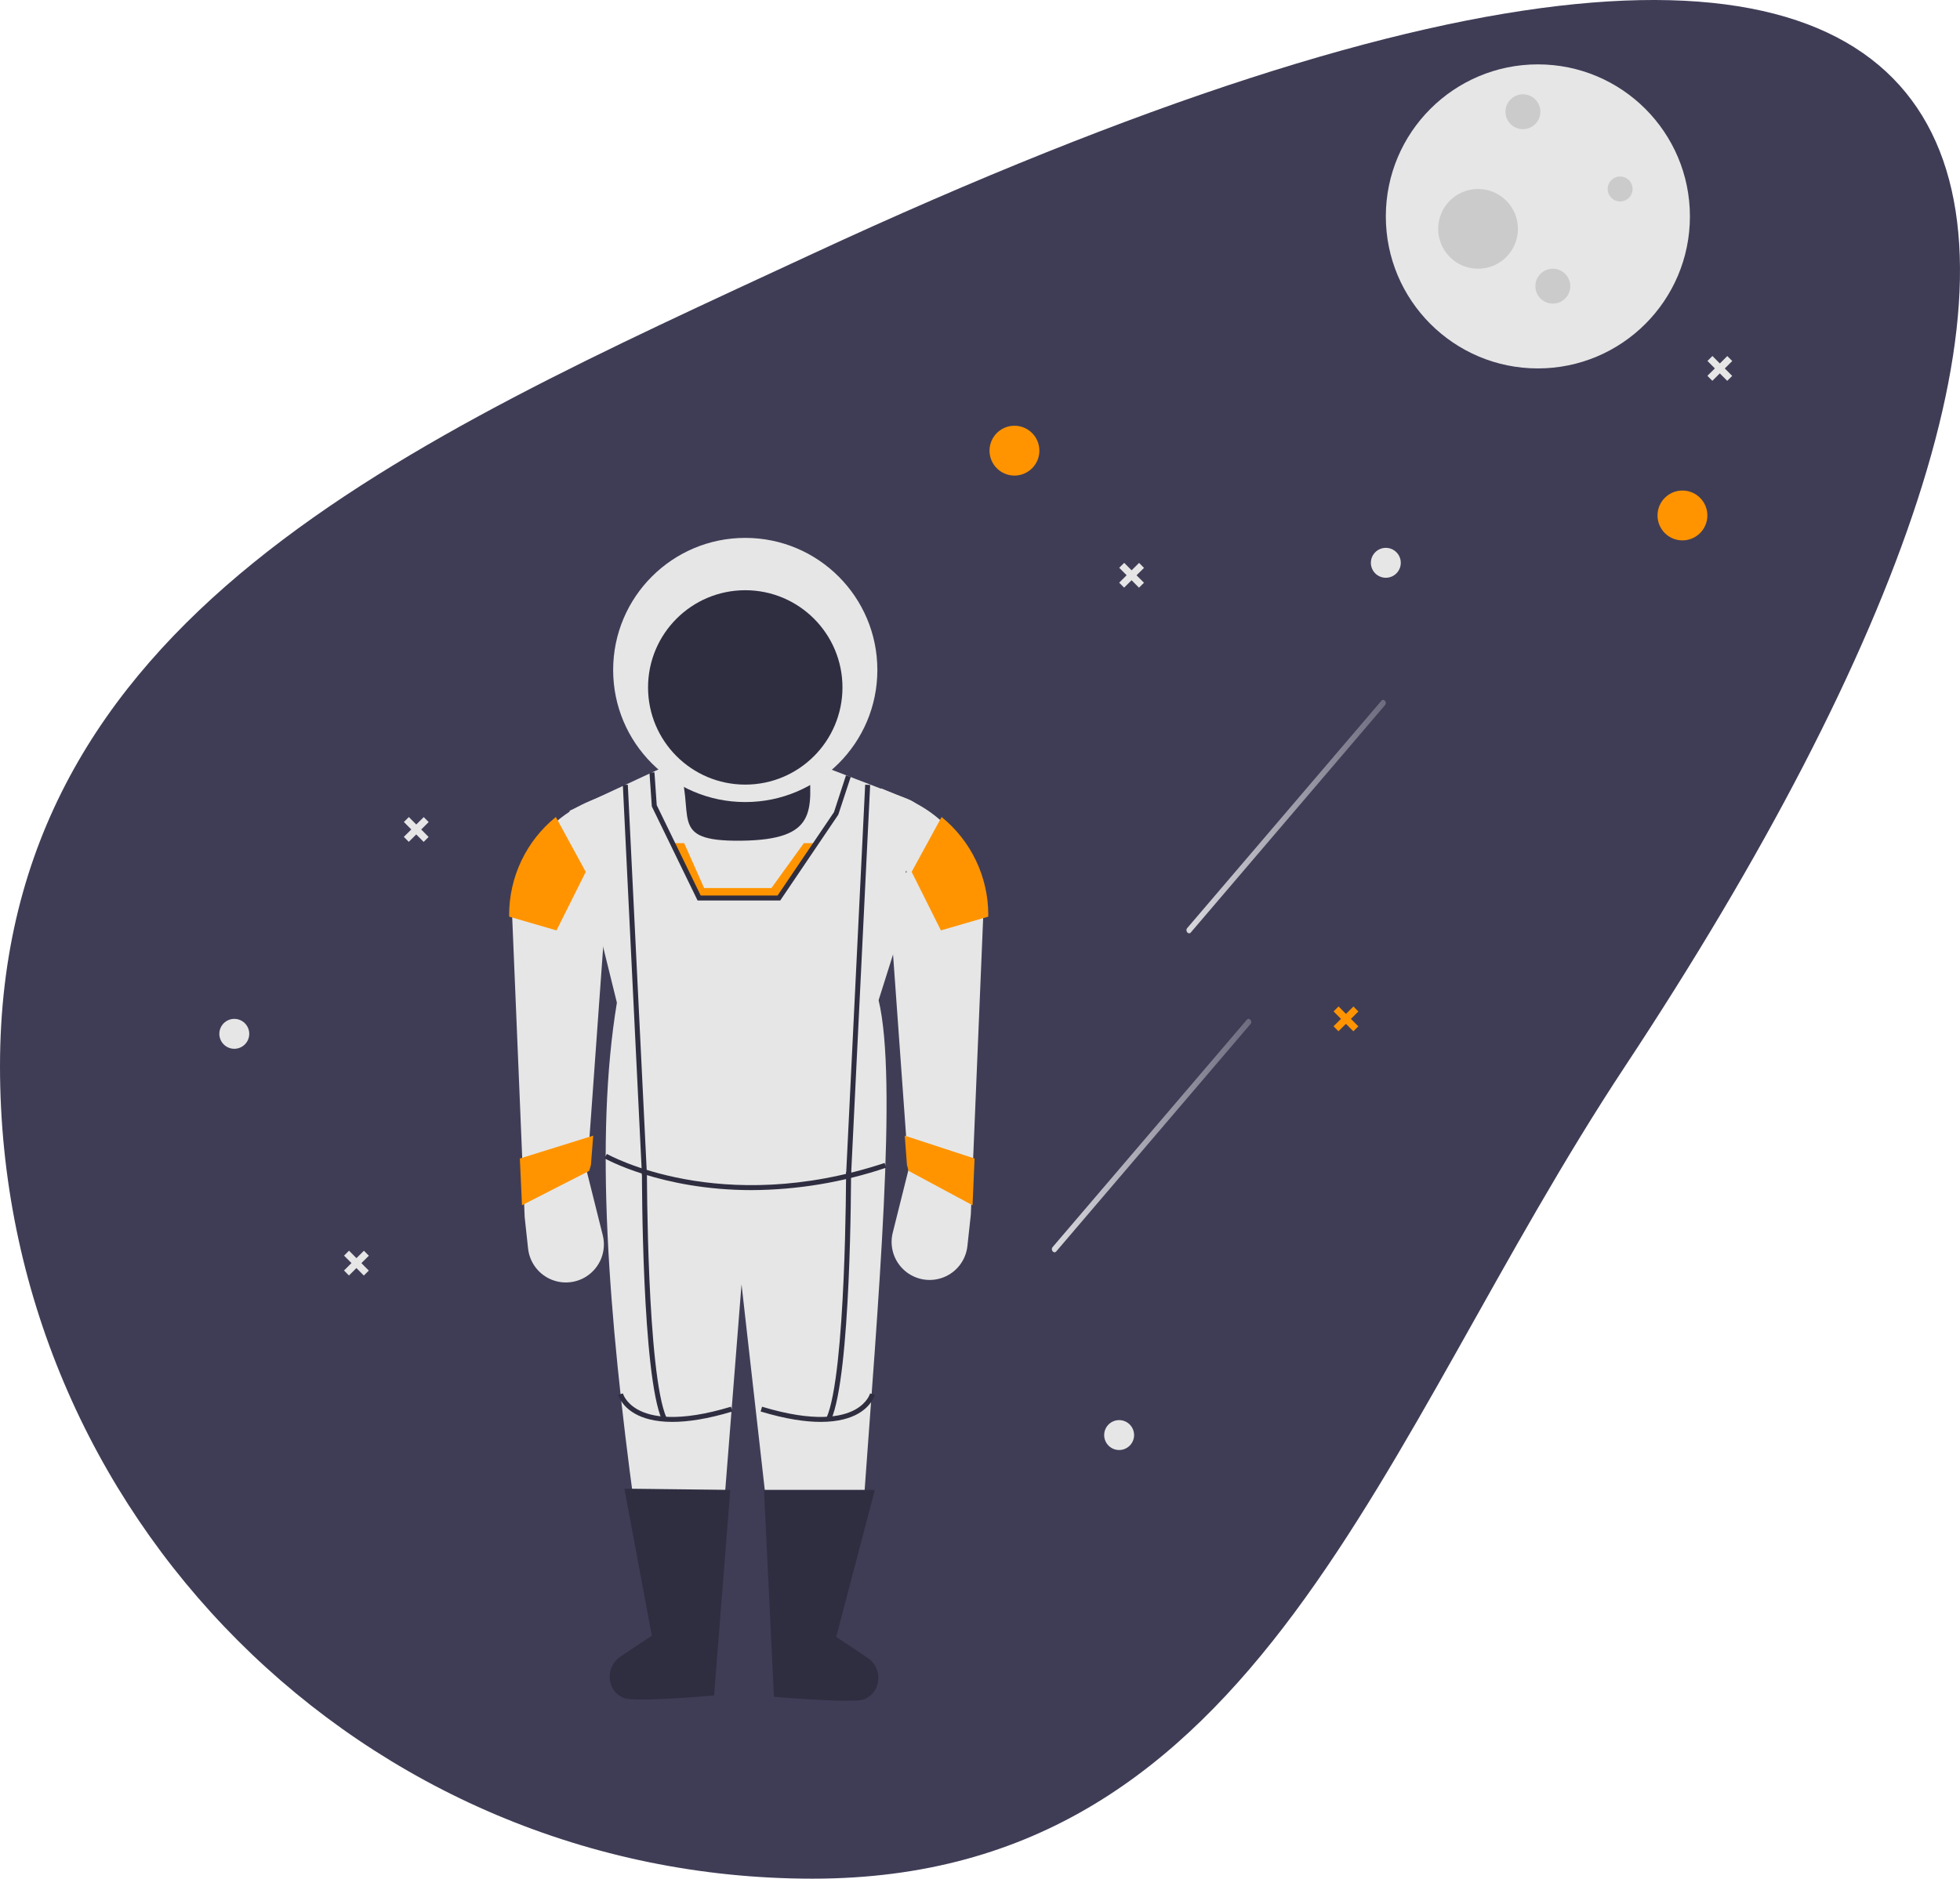
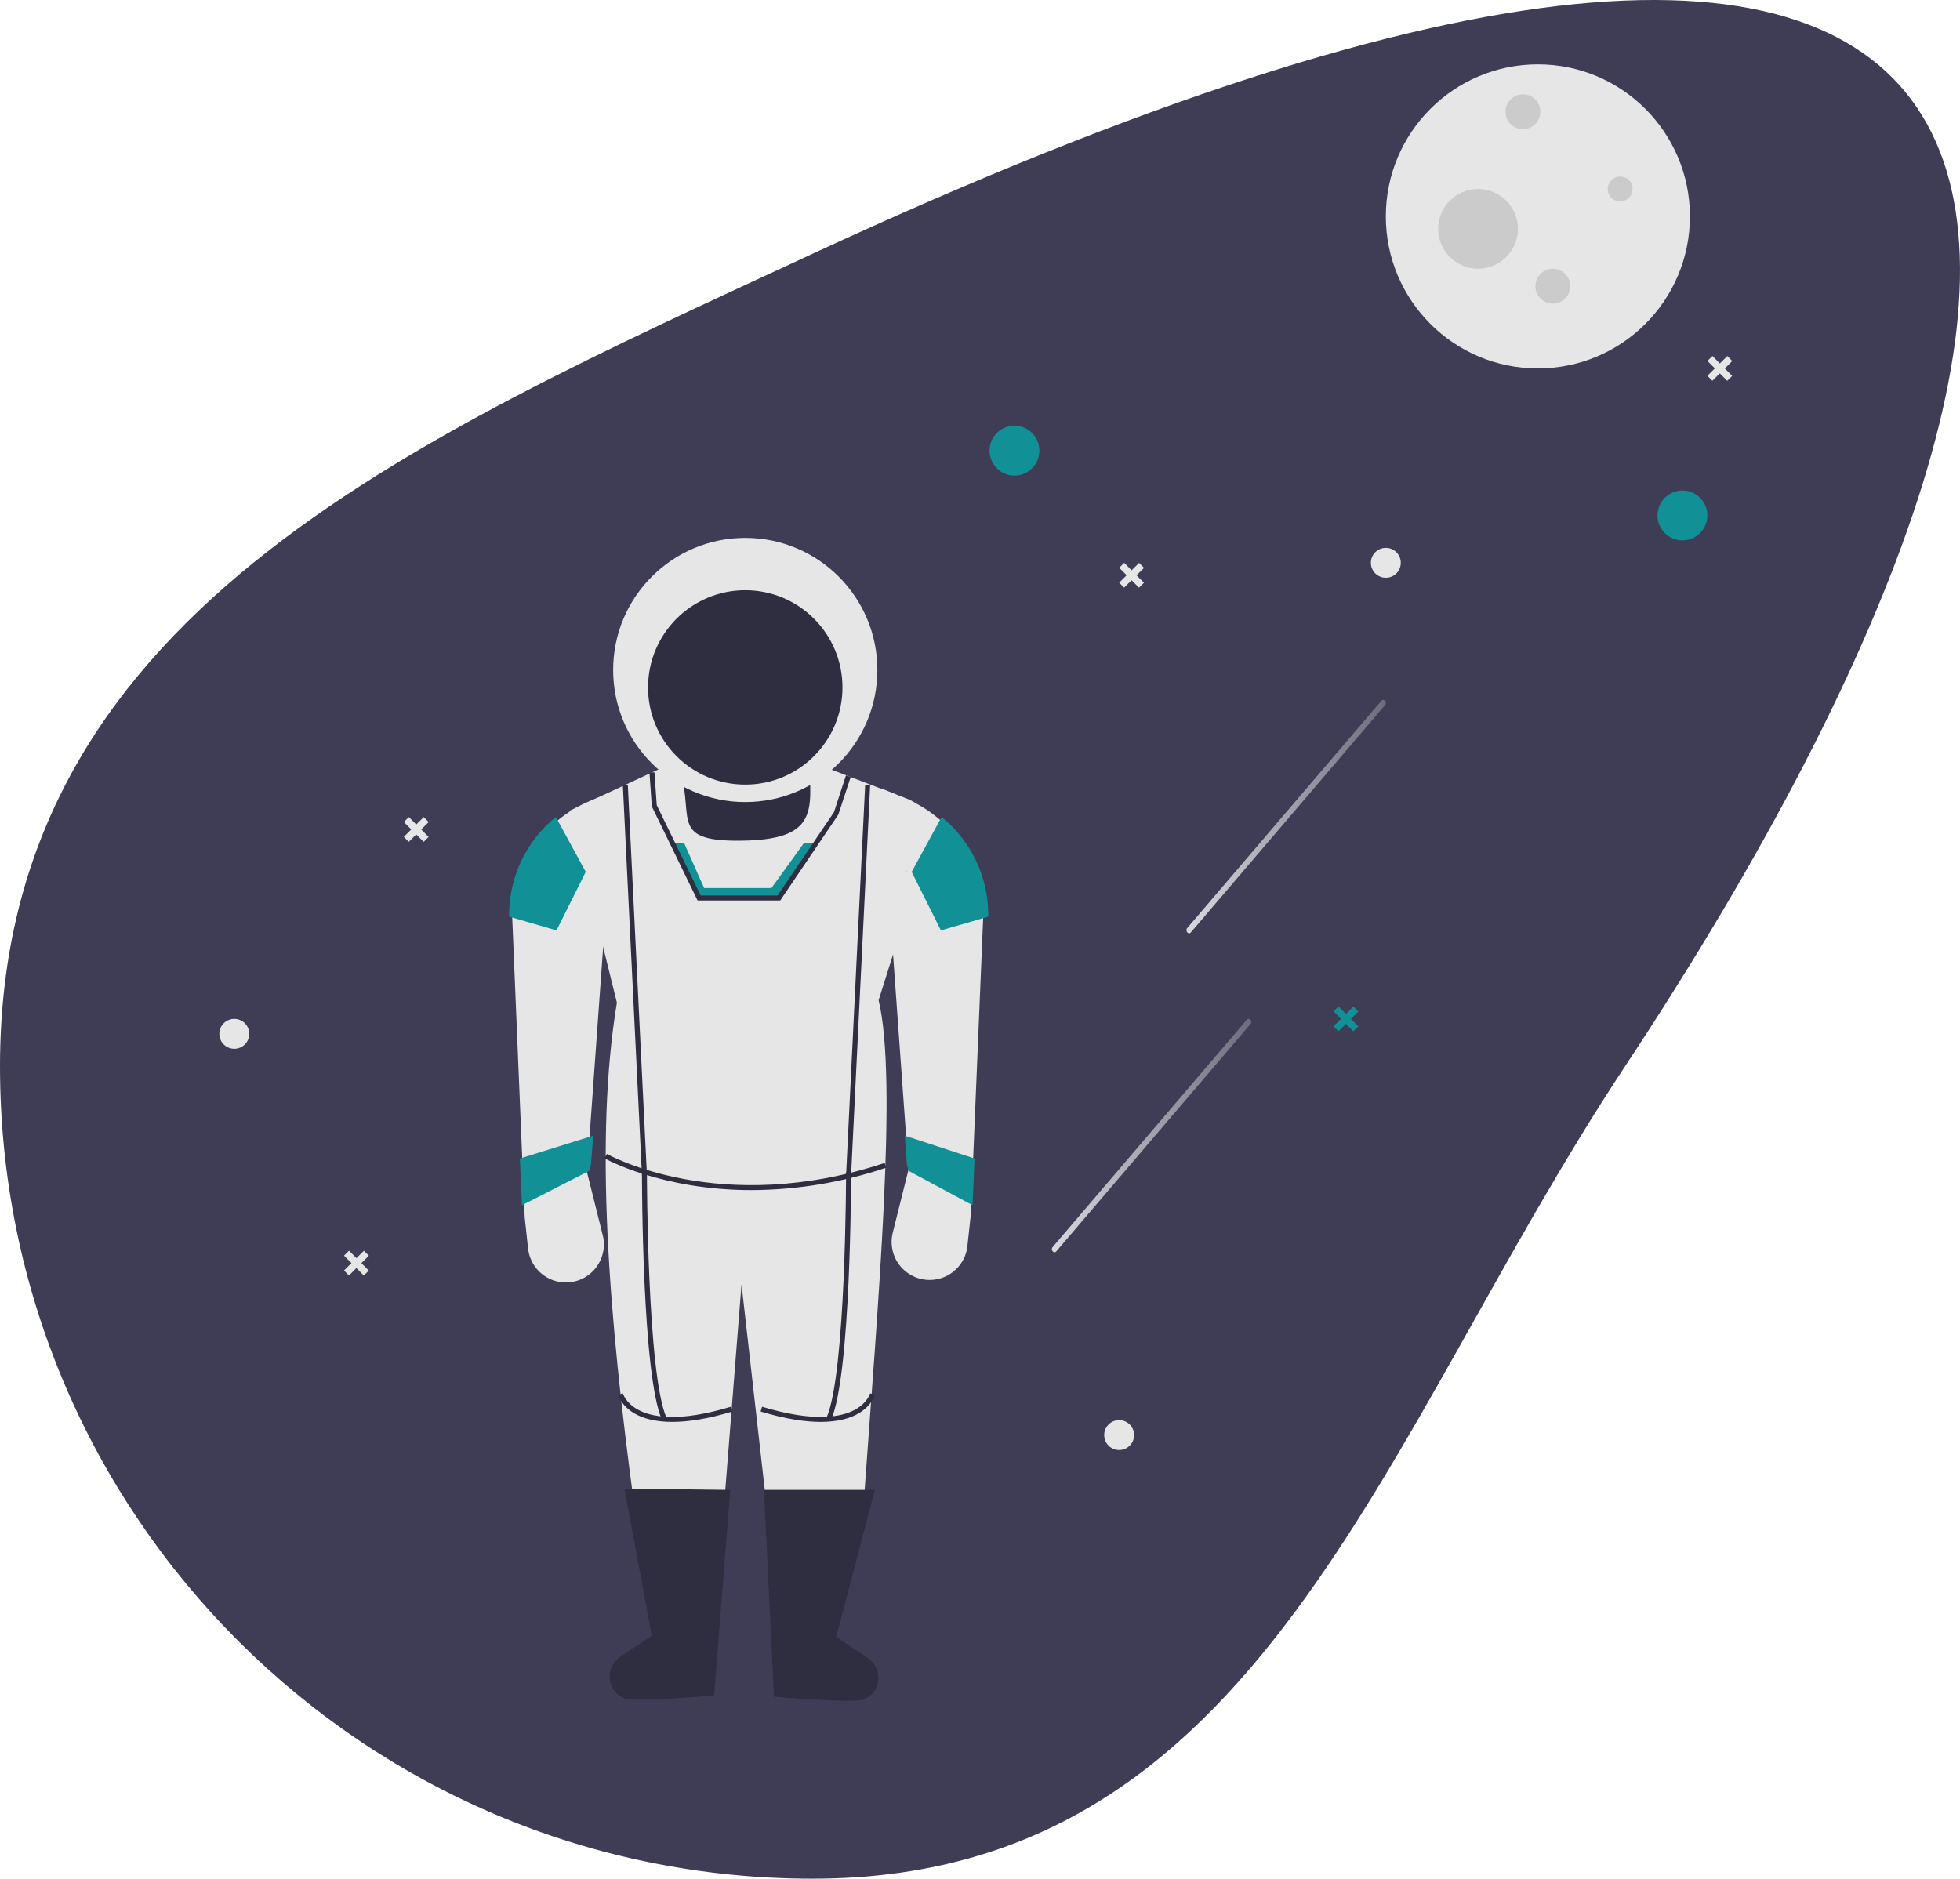
<svg xmlns="http://www.w3.org/2000/svg" xmlns:xlink="http://www.w3.org/1999/xlink" id="e2652d7b-d014-44e7-aeea-709bf92e6067" data-name="Layer 1" width="853.297" height="818" viewBox="0 0 853.297 818">
  <defs>
    <linearGradient id="fe5e6308-1e89-4ce8-8c8d-e7ed4a72d158" x1="689.871" y1="396.558" x2="776.681" y2="396.558" gradientUnits="userSpaceOnUse">
      <stop offset="0" stop-color="#fff" />
      <stop offset="1" stop-color="#fff" stop-opacity="0.3" />
    </linearGradient>
    <linearGradient id="b0adbdce-87b5-465c-b00c-1cf2f5493111" x1="631.274" y1="535.454" x2="718.084" y2="535.454" xlink:href="#fe5e6308-1e89-4ce8-8c8d-e7ed4a72d158" />
  </defs>
  <path d="M880.852,505.249C773.135,668.243,722.473,859,527.102,859S173.351,700.62,173.351,505.249,349.886,233.745,527.102,151.499C1102.708-115.643,1121.875,140.543,880.852,505.249Z" transform="translate(-173.3513 -41)" fill="#3f3d56" />
  <circle cx="669.522" cy="94.222" r="66.193" fill="#e6e6e6" />
  <circle cx="663.011" cy="48.647" r="7.596" fill="#cbcbcb" />
  <circle cx="676.033" cy="124.605" r="7.596" fill="#cbcbcb" />
  <circle cx="705.331" cy="82.286" r="5.426" fill="#cbcbcb" />
  <circle cx="643.479" cy="99.648" r="17.362" fill="#cbcbcb" />
-   <circle cx="441.646" cy="196.224" r="10.851" fill="#ff9400" />
-   <circle cx="732.459" cy="224.437" r="10.851" fill="#ff9400" />
+   <circle cx="441.646" cy="196.224" r="10.851" fill="#119195" />
+   <circle cx="732.459" cy="224.437" r="10.851" fill="#119195" />
  <circle cx="603.329" cy="245.054" r="6.511" fill="#e6e6e6" />
  <circle cx="102.002" cy="450.143" r="6.511" fill="#e6e6e6" />
  <circle cx="487.221" cy="624.848" r="6.511" fill="#e6e6e6" />
-   <polygon points="589.224 438.245 585.975 441.473 582.747 438.223 580.581 440.375 583.808 443.625 580.558 446.852 582.71 449.019 585.96 445.791 589.188 449.041 591.354 446.889 588.126 443.639 591.376 440.412 589.224 438.245" fill="#ff9400" />
+   <polygon points="589.224 438.245 585.975 441.473 582.747 438.223 580.581 440.375 583.808 443.625 580.558 446.852 582.71 449.019 585.96 445.791 589.188 449.041 591.354 446.889 588.126 443.639 591.376 440.412 589.224 438.245" fill="#119195" />
  <polygon points="158.43 544.588 155.18 547.815 151.953 544.565 149.786 546.717 153.014 549.967 149.764 553.194 151.916 555.361 155.165 552.133 158.393 555.383 160.56 553.231 157.332 549.982 160.582 546.754 158.43 544.588" fill="#e6e6e6" />
  <polygon points="184.473 355.776 181.223 359.003 177.996 355.754 175.829 357.905 179.057 361.155 175.807 364.383 177.959 366.549 181.208 363.322 184.436 366.571 186.603 364.42 183.375 361.17 186.625 357.942 184.473 355.776" fill="#e6e6e6" />
  <polygon points="751.993 155.028 748.743 158.255 745.516 155.006 743.349 157.157 746.577 160.407 743.327 163.635 745.479 165.801 748.729 162.574 751.956 165.823 754.123 163.672 750.895 160.422 754.145 157.194 751.993 155.028" fill="#e6e6e6" />
  <polygon points="495.904 245.093 492.654 248.321 489.426 245.071 487.26 247.223 490.487 250.472 487.238 253.7 489.389 255.867 492.639 252.639 495.867 255.889 498.033 253.737 494.806 250.487 498.055 247.26 495.904 245.093" fill="#e6e6e6" />
  <path d="M691.793,446.991l32.971-38.599,32.971-38.599,18.612-21.79c1.03-1.206-.559-3.086-1.589-1.881L741.787,384.723l-32.971,38.599L690.204,445.111c-1.03,1.206.559,3.086,1.589,1.881Z" transform="translate(-173.3513 -41)" opacity="0.8" fill="url(#fe5e6308-1e89-4ce8-8c8d-e7ed4a72d158)" />
  <path d="M633.197,585.887l32.971-38.599,32.971-38.599,18.612-21.79c1.03-1.206-.559-3.086-1.589-1.881l-32.971,38.599L650.22,562.217l-18.612,21.79c-1.03,1.206.559,3.086,1.589,1.881Z" transform="translate(-173.3513 -41)" opacity="0.8" fill="url(#b0adbdce-87b5-465c-b00c-1cf2f5493111)" />
  <path d="M293.526,331.322h61.852a0,0,0,0,1,0,0v24.339a15.811,15.811,0,0,1-15.811,15.811H309.337a15.811,15.811,0,0,1-15.811-15.811V331.322A0,0,0,0,1,293.526,331.322Z" fill="#2f2e41" />
  <path d="M549.347,695.689c-14.085,14.271-28.191,14.366-42.319.46l-10.852-95.951L488.58,696.349c-14.118,11.427-27.276,12.965-39.064.425-11.246-83.075-17.358-160.254-7.596-219.195l-20.617-83.555,46.66-21.702c9.396,23.243-5.423,35.131,28.088,34.733,33.216-.394,30.736-12.889,29.423-34.733l42.923,16.509a15.383,15.383,0,0,1,9.147,18.99l-21.686,68.673C564.206,511.16,555.634,607.594,549.347,695.689Z" transform="translate(-173.3513 -41)" fill="#e6e6e6" />
  <path d="M484.239,779.243s-34.641,3.034-39.281,1.124h0q-.439-.181-.855-.394c-6.896-3.521-7.106-13.382-.661-17.673l13.669-9.1L445.175,689.178l46.118.543Z" transform="translate(-173.3513 -41)" fill="#2f2e41" />
  <path d="M510.282,779.786s34.641,3.034,39.281,1.124h0q.439-.181.855-.394c6.896-3.521,7.106-13.382.661-17.673l-13.669-9.1L554.23,689.721H505.942Z" transform="translate(-173.3513 -41)" fill="#2f2e41" />
  <path d="M428.898,551.367l6.866,27.466a16.55,16.55,0,0,1-7.201,17.996l0,0a16.55,16.55,0,0,1-25.31-12.203L401.77,570.899l-5.426-130.455a54.878,54.878,0,0,1,33.859-50.693l10.631-4.408Z" transform="translate(-173.3513 -41)" fill="#e6e6e6" />
  <path d="M601.433,439.361l-.033.77-4.384,105.3-.846,20.346-.163,4.037-1.487,13.727a16.55,16.55,0,1,1-32.51-5.795l6.869-27.465-.152-2.04-.911-12.761L556.943,384.258l10.634,4.406a54.958,54.958,0,0,1,33.856,50.697Z" transform="translate(-173.3513 -41)" fill="#e6e6e6" />
  <path d="M500.577,559.191c-39.417,0-63.732-13.67-64.076-13.868l1.085-1.88c.484.28,49.249,27.634,120.894,3.923l.682,2.06A185.898,185.898,0,0,1,500.577,559.191Z" transform="translate(-173.3513 -41)" fill="#2f2e41" />
  <path d="M461.545,659.235c-8.675-19.518-8.719-104.352-8.716-107.954l2.17.002c-.001.877.04,87.97,8.529,107.07Z" transform="translate(-173.3513 -41)" fill="#2f2e41" />
  <path d="M466.057,660.111c-7.727,0-12.861-1.646-16.209-3.533-6.094-3.437-7.352-8.119-7.402-8.316l2.102-.538-1.051.269,1.05-.274c.044.164,1.141,4.063,6.463,7.024,5.86,3.259,17.654,5.691,40.559-1.236l.627,2.077C481.235,658.897,472.691,660.111,466.057,660.111Z" transform="translate(-173.3513 -41)" fill="#2f2e41" />
  <rect x="448.667" y="382.625" width="2.171" height="170.164" transform="translate(-195.6916 -18.43964) rotate(-2.80385)" fill="#2f2e41" />
  <path d="M535.147,659.235l-1.984-.882c8.489-19.1,8.531-106.193,8.529-107.07l2.17-.002C543.865,554.883,543.822,639.717,535.147,659.235Z" transform="translate(-173.3513 -41)" fill="#2f2e41" />
  <path d="M530.635,660.111c-6.634,0-15.176-1.212-26.139-4.528l.627-2.077c22.904,6.925,34.696,4.495,40.559,1.236,5.322-2.961,6.419-6.859,6.462-7.024l2.101.544c-.051.197-1.308,4.88-7.402,8.316C543.496,658.465,538.36,660.111,530.635,660.111Z" transform="translate(-173.3513 -41)" fill="#2f2e41" />
  <rect x="461.858" y="466.622" width="170.164" height="2.171" transform="translate(-120.2615 950.1628) rotate(-87.20185)" fill="#2f2e41" />
-   <polygon points="355.248 367.131 339.101 391.003 304.377 391.003 292.767 367.131 297.867 367.131 306.548 386.663 335.846 386.663 349.953 367.131 355.248 367.131" fill="#ff9400" />
+   <polygon points="355.248 367.131 339.101 391.003 304.377 391.003 292.767 367.131 297.867 367.131 306.548 386.663 335.846 386.663 349.953 367.131 355.248 367.131" fill="#119195" />
  <polygon points="394.443 379.067 394.725 379.631 394.443 380.152 394.443 379.067" />
-   <path d="M603.603,439.361l-.033.77-20.585,5.979-12.739-25.479,13.032-23.894A54.81,54.81,0,0,1,603.603,439.361Z" transform="translate(-173.3513 -41)" fill="#ff9400" />
-   <path d="M395.01,439.361l.033.77,20.585,5.979,12.739-25.479-13.032-23.894A54.81,54.81,0,0,0,395.01,439.361Z" transform="translate(-173.3513 -41)" fill="#ff9400" />
+   <path d="M603.603,439.361l-.033.77-20.585,5.979-12.739-25.479,13.032-23.894A54.81,54.81,0,0,1,603.603,439.361Z" transform="translate(-173.3513 -41)" fill="#119195" />
+   <path d="M395.01,439.361l.033.77,20.585,5.979,12.739-25.479-13.032-23.894A54.81,54.81,0,0,0,395.01,439.361Z" transform="translate(-173.3513 -41)" fill="#119195" />
  <circle cx="324.452" cy="291.715" r="57.512" fill="#e6e6e6" />
  <circle cx="324.452" cy="299.31" r="42.32" fill="#2f2e41" />
-   <polygon points="424.284 504.432 423.403 524.778 395.571 509.825 394.849 507.242 393.9 494.481 424.284 504.432" fill="#ff9400" />
-   <polygon points="226.324 504.432 227.25 524.778 256.503 509.825 257.263 507.242 258.26 494.481 226.324 504.432" fill="#ff9400" />
+   <polygon points="424.284 504.432 423.403 524.778 395.571 509.825 394.849 507.242 393.9 494.481 424.284 504.432" fill="#119195" />
+   <polygon points="226.324 504.432 227.25 524.778 256.503 509.825 257.263 507.242 258.26 494.481 226.324 504.432" fill="#119195" />
  <polygon points="339.678 392.089 303.698 392.089 283.777 351.139 282.753 336.41 284.918 336.26 285.913 350.568 305.057 389.918 338.525 389.918 363.075 353.628 368.301 337.605 370.366 338.277 364.958 354.718 339.678 392.089" fill="#2f2e41" />
</svg>
